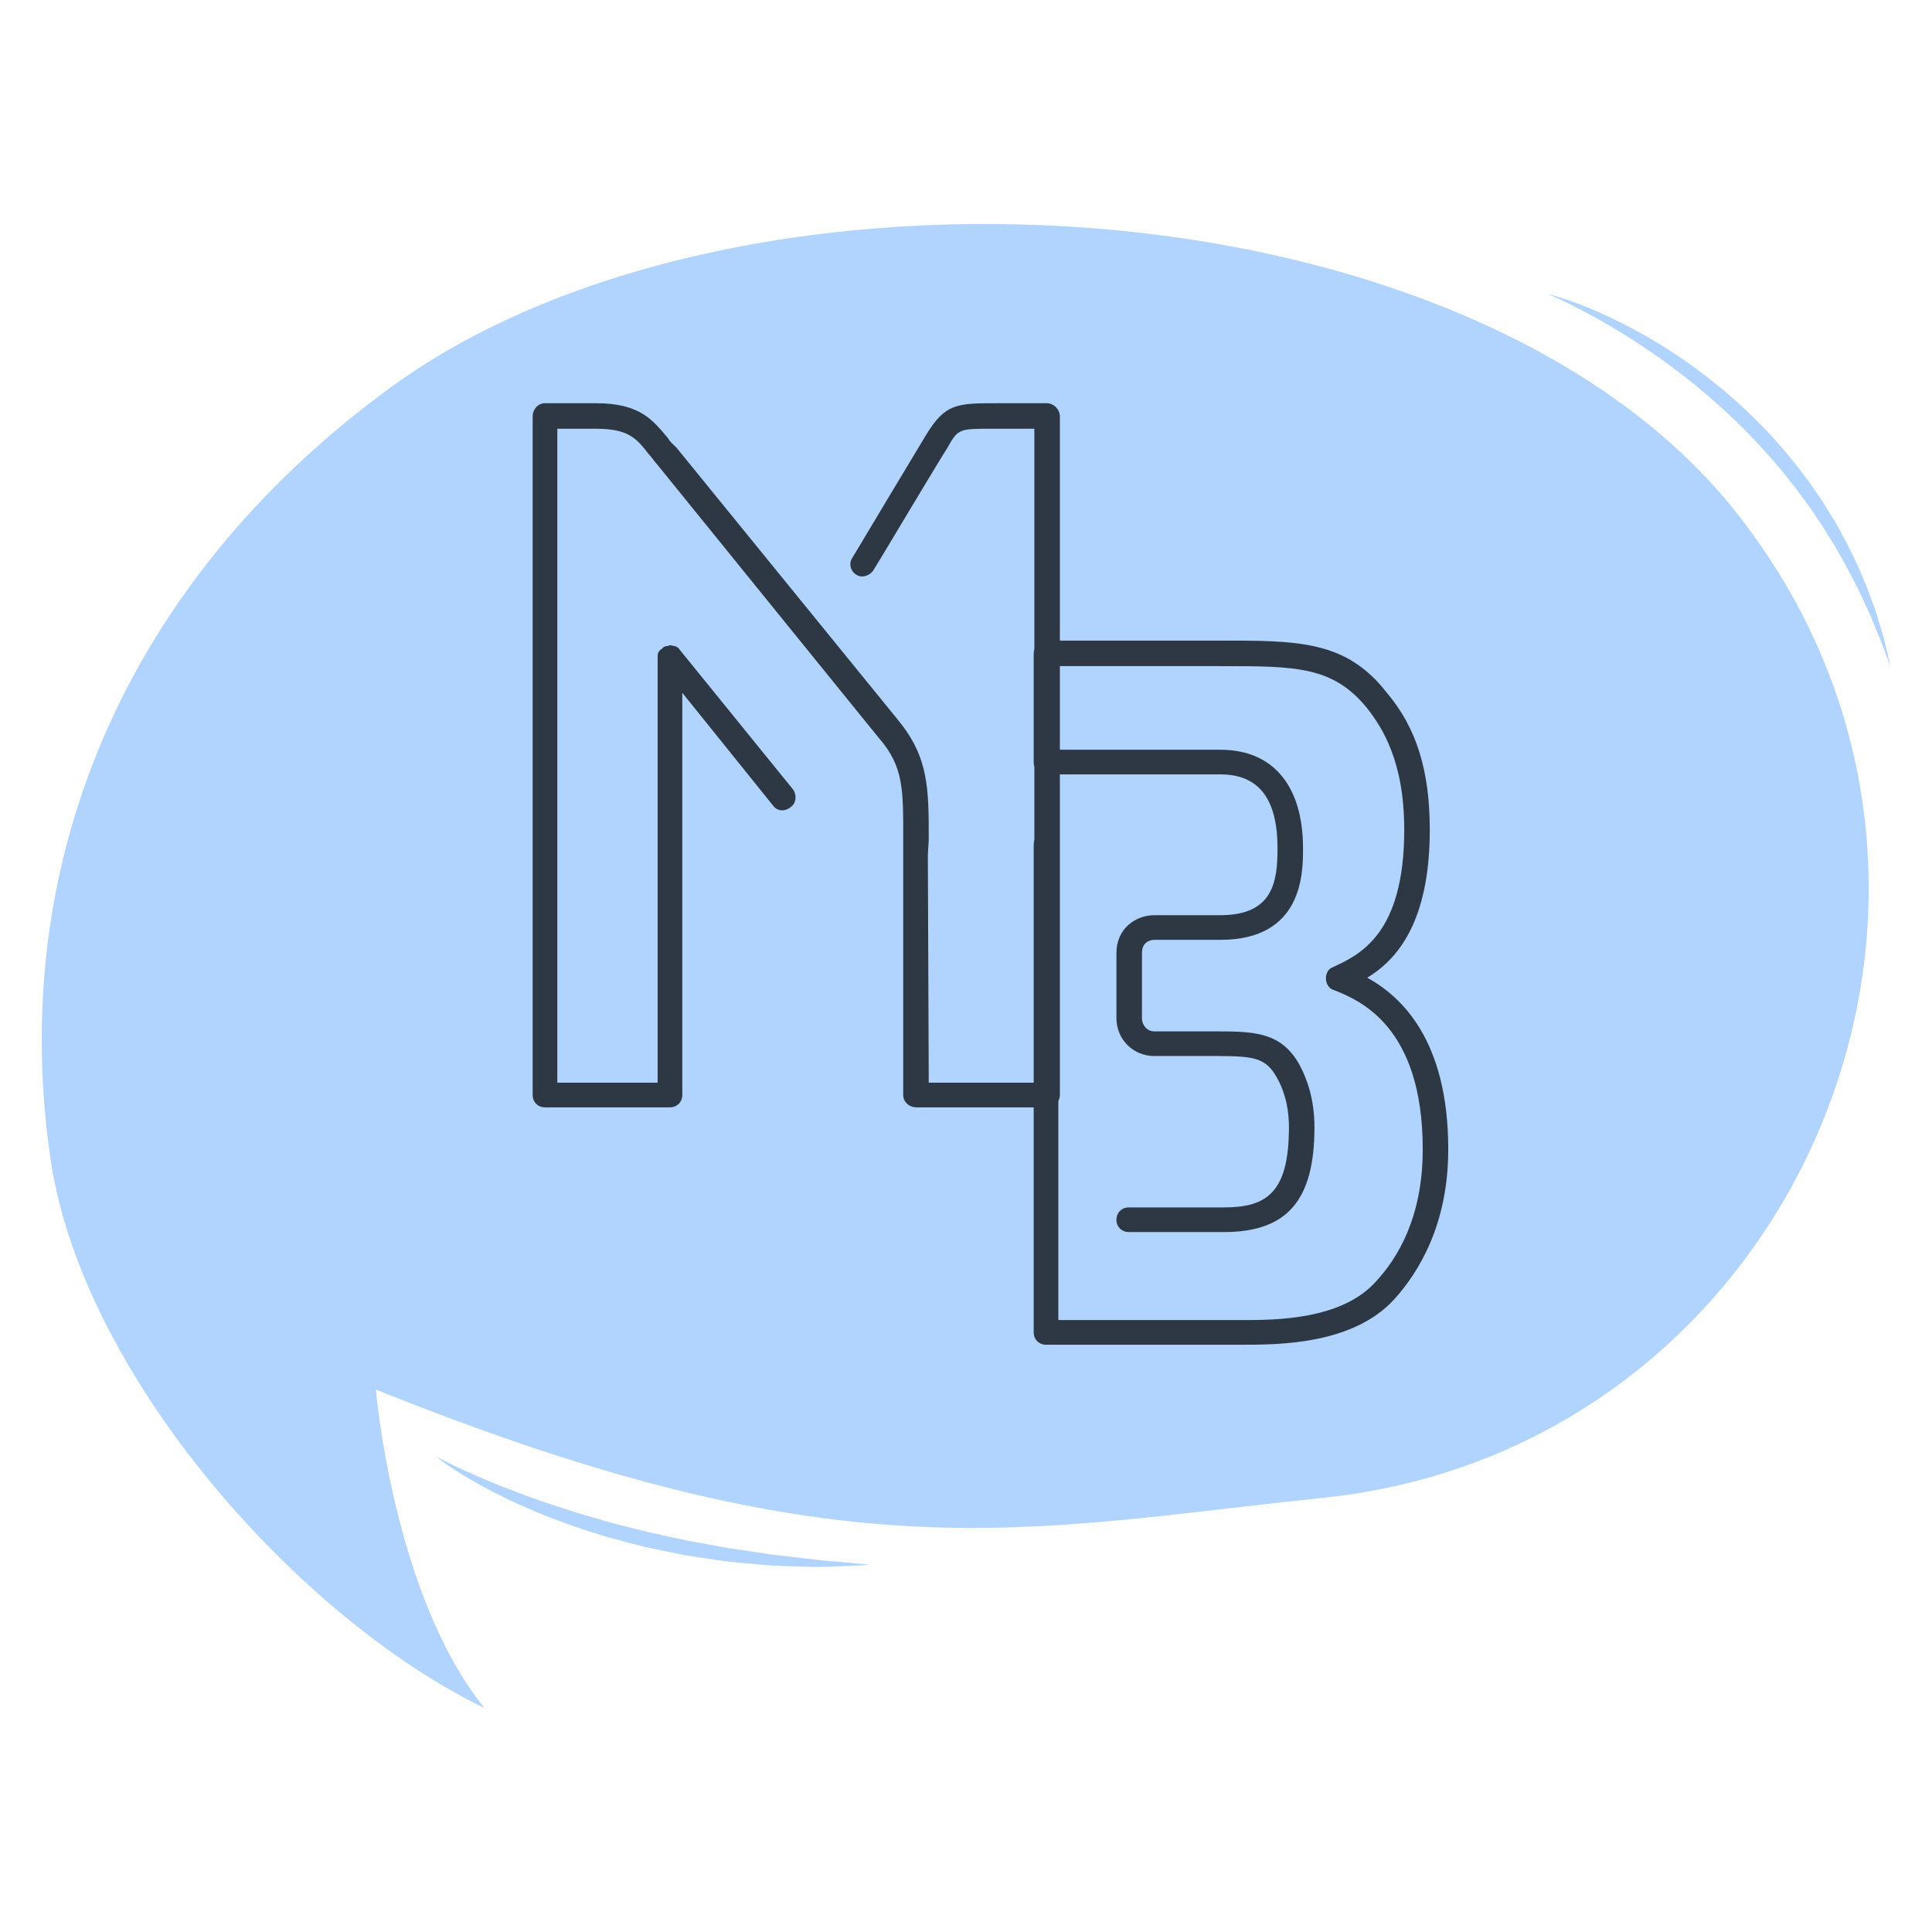
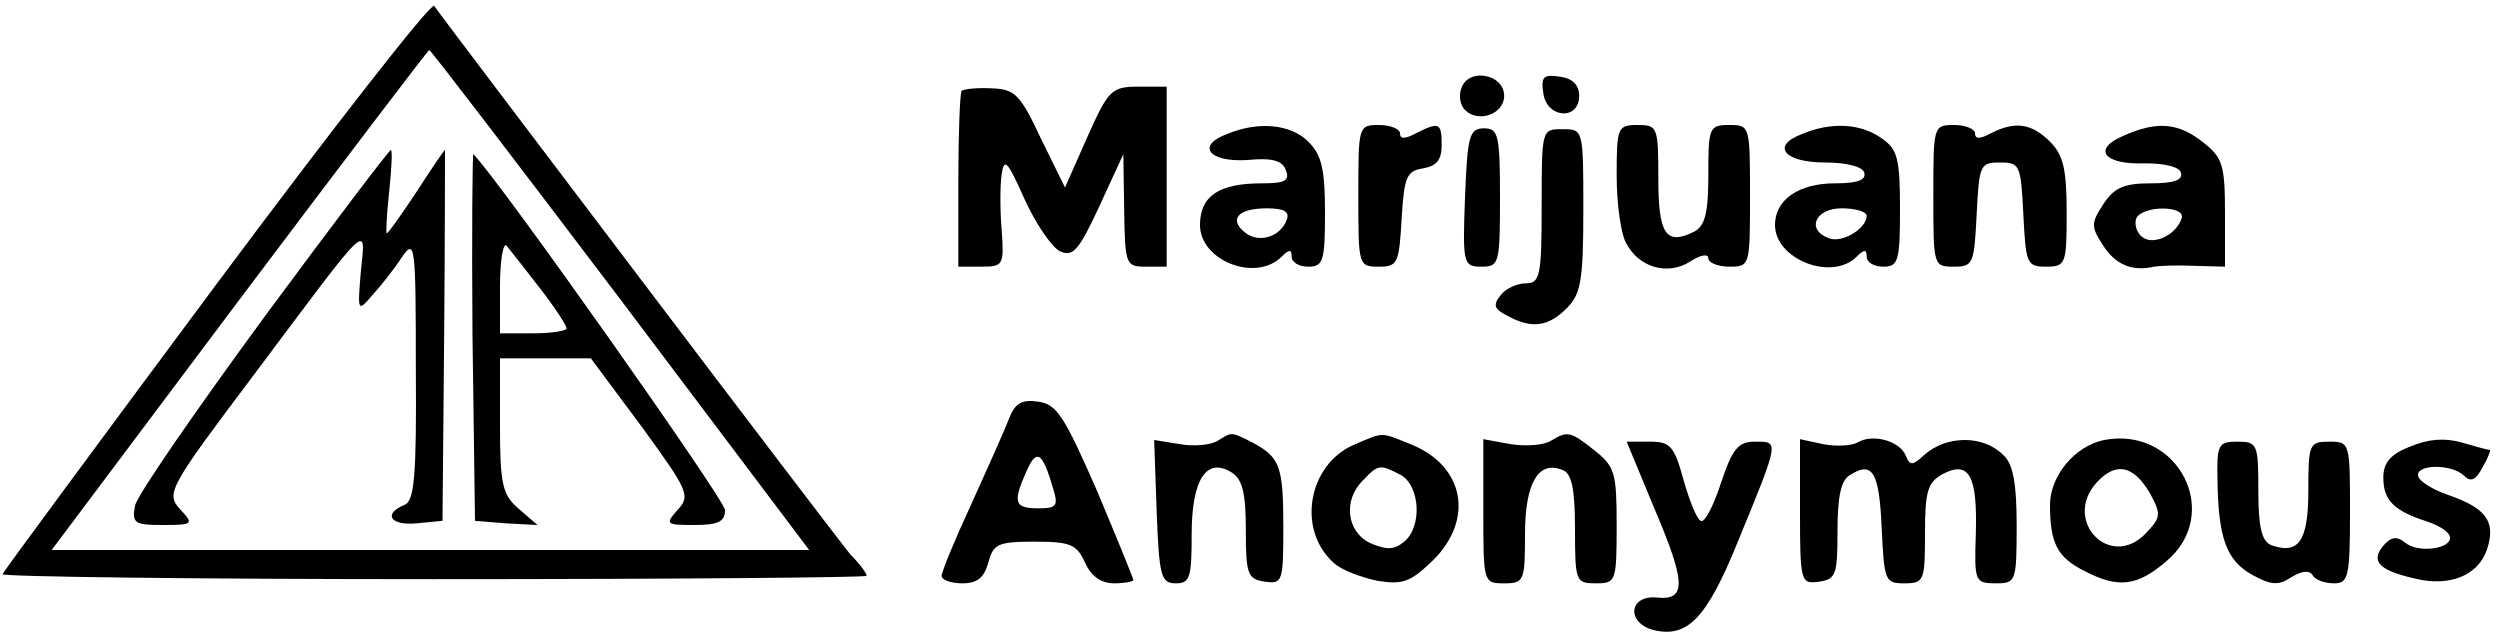
- <svg xmlns="http://www.w3.org/2000/svg" width="500" zoomAndPan="magnify" viewBox="0 0 375 375" height="500" preserveAspectRatio="xMidYMid meet" version="1.0">
-   <defs>
-     <g />
-     <clipPath id="307bbf8b29">
-       <path d="M 8 43.473 L 363 43.473 L 363 331.473 L 8 331.473 Z M 8 43.473 " clip-rule="nonzero" />
-     </clipPath>
-   </defs>
-   <rect x="-37.5" width="450" fill="none" y="-37.5" height="450" fill-opacity="1" />
-   <rect x="-37.5" width="450" fill="none" y="-37.5" height="450" fill-opacity="1" />
-   <g clip-path="url(#307bbf8b29)">
-     <path fill="#b1d4ff" d="M 94.027 331.52 C 58.109 314.184 16.004 267.113 9.812 225.012 C 1.141 165.562 25.91 112.309 74.211 76.398 C 141.086 25.617 288.469 33.051 339.25 102.402 C 393.742 175.473 347.914 280.742 257.508 290.652 C 198.062 296.844 164.211 306.441 72.961 269.711 C 72.961 269.711 76.277 309.539 94.031 331.523 " fill-opacity="1" fill-rule="nonzero" />
-   </g>
-   <path fill="#b1d4ff" d="M 84.484 282.633 C 84.484 282.633 84.781 282.801 85.359 283.098 C 85.926 283.406 86.793 283.801 87.855 284.348 C 88.949 284.848 90.266 285.484 91.801 286.141 C 93.316 286.844 95.074 287.531 96.961 288.328 C 97.914 288.719 98.918 289.074 99.953 289.473 C 100.988 289.867 102.035 290.301 103.152 290.672 C 104.262 291.062 105.398 291.461 106.559 291.867 C 107.734 292.254 108.93 292.637 110.148 293.027 C 112.566 293.871 115.129 294.508 117.699 295.289 C 118.98 295.688 120.301 295.992 121.617 296.324 C 122.941 296.656 124.262 296.988 125.586 297.32 C 128.246 297.922 130.914 298.496 133.535 299.066 C 136.188 299.5 138.781 300.027 141.301 300.484 C 143.844 300.832 146.289 301.207 148.617 301.562 C 149.777 301.762 150.914 301.867 152.016 301.992 C 153.117 302.117 154.18 302.242 155.199 302.359 C 157.242 302.574 159.109 302.871 160.781 302.973 C 162.449 303.102 163.906 303.242 165.109 303.352 C 167.504 303.574 168.887 303.734 168.887 303.734 C 168.887 303.734 167.512 303.832 165.094 303.934 C 163.891 303.988 162.422 304.055 160.734 304.098 C 159.051 304.195 157.152 304.113 155.082 304.055 C 153.016 303.973 150.754 303.992 148.387 303.758 C 146.016 303.543 143.512 303.344 140.934 303.055 C 138.367 302.672 135.699 302.316 133.012 301.867 C 130.336 301.328 127.609 300.781 124.906 300.195 C 123.559 299.84 122.223 299.488 120.887 299.133 C 119.547 298.777 118.211 298.453 116.91 298.023 C 114.293 297.227 111.738 296.414 109.309 295.488 C 108.086 295.031 106.875 294.633 105.723 294.145 C 104.562 293.656 103.441 293.176 102.34 292.711 C 101.238 292.266 100.188 291.773 99.176 291.285 C 98.172 290.789 97.18 290.348 96.266 289.867 C 94.418 288.914 92.734 288.02 91.285 287.148 C 89.812 286.328 88.594 285.5 87.566 284.848 C 85.559 283.504 84.484 282.633 84.484 282.633 " fill-opacity="1" fill-rule="nonzero" />
-   <path fill="#b1d4ff" d="M 300.348 57.027 C 300.348 57.027 300.738 57.121 301.457 57.328 C 302.18 57.539 303.238 57.844 304.559 58.32 C 307.203 59.242 310.93 60.738 315.223 62.926 C 317.359 64.039 319.672 65.266 322.012 66.734 C 323.203 67.441 324.379 68.238 325.605 69.02 C 326.809 69.832 328.027 70.684 329.238 71.586 C 330.453 72.488 331.684 73.406 332.891 74.395 C 333.488 74.887 334.117 75.359 334.707 75.875 C 335.297 76.391 335.898 76.91 336.496 77.434 C 337.699 78.473 338.832 79.605 340.012 80.691 C 341.145 81.84 342.305 82.965 343.406 84.148 C 344.477 85.355 345.594 86.52 346.605 87.777 C 347.633 89.012 348.664 90.238 349.613 91.516 C 350.094 92.148 350.574 92.777 351.051 93.402 C 351.496 94.051 351.938 94.695 352.383 95.336 C 352.824 95.98 353.262 96.621 353.699 97.254 C 354.098 97.906 354.504 98.555 354.902 99.195 C 355.301 99.836 355.699 100.477 356.094 101.105 C 356.461 101.75 356.816 102.395 357.164 103.031 C 357.867 104.305 358.551 105.555 359.145 106.809 C 359.445 107.43 359.75 108.043 360.047 108.645 C 360.348 109.246 360.637 109.84 360.871 110.445 C 361.383 111.645 361.871 112.801 362.336 113.914 C 362.781 115.035 363.164 116.121 363.539 117.156 C 363.91 118.191 364.266 119.168 364.523 120.105 C 365.078 121.984 365.609 123.602 365.914 124.969 C 366.562 127.695 366.895 129.254 366.895 129.254 C 366.895 129.254 366.312 127.762 365.352 125.152 C 365.121 124.488 364.832 123.777 364.5 123.008 C 364.184 122.234 363.836 121.398 363.465 120.504 C 363.121 119.598 362.676 118.672 362.211 117.691 C 361.746 116.711 361.301 115.664 360.785 114.598 C 359.699 112.484 358.551 110.191 357.191 107.844 C 356.559 106.648 355.82 105.469 355.066 104.266 C 354.688 103.66 354.32 103.051 353.934 102.43 C 353.535 101.828 353.129 101.219 352.715 100.609 C 352.309 99.992 351.895 99.375 351.473 98.754 C 351.031 98.148 350.586 97.543 350.137 96.934 C 349.688 96.32 349.234 95.707 348.785 95.09 C 348.312 94.484 347.84 93.879 347.359 93.27 C 346.426 92.035 345.406 90.852 344.395 89.664 C 343.398 88.449 342.297 87.332 341.246 86.16 C 340.184 85 339.066 83.895 337.98 82.766 C 336.844 81.691 335.75 80.578 334.59 79.551 C 332.293 77.473 329.992 75.473 327.664 73.648 C 325.34 71.836 323.055 70.109 320.816 68.578 C 318.586 67.031 316.418 65.656 314.402 64.402 C 312.363 63.188 310.477 62.082 308.777 61.164 C 307.078 60.25 305.586 59.465 304.332 58.859 C 303.082 58.25 302.09 57.781 301.406 57.48 C 300.727 57.176 300.348 57.027 300.348 57.027 " fill-opacity="1" fill-rule="nonzero" />
-   <path fill="none" d="M 58.512 104.094 C 58.512 104.094 58.645 103.871 58.918 103.461 C 59.188 103.051 59.582 102.445 60.121 101.703 C 60.645 100.945 61.32 100.062 62.102 99.047 C 62.906 98.059 63.781 96.906 64.832 95.73 C 65.348 95.141 65.887 94.52 66.445 93.879 C 67.012 93.242 67.629 92.621 68.246 91.965 C 69.477 90.641 70.836 89.309 72.27 87.949 C 72.969 87.258 73.734 86.609 74.484 85.926 C 75.246 85.25 76 84.555 76.805 83.895 C 77.609 83.246 78.426 82.594 79.246 81.938 C 80.059 81.277 80.879 80.613 81.738 80.004 C 83.461 78.789 85.152 77.527 86.926 76.438 C 87.797 75.871 88.668 75.324 89.531 74.797 C 90.406 74.258 91.305 73.809 92.172 73.324 C 93.035 72.852 93.887 72.371 94.727 71.934 C 95.57 71.496 96.441 71.145 97.262 70.762 C 98.918 70.02 100.453 69.273 101.969 68.797 C 103.461 68.254 104.828 67.793 106.039 67.387 C 107.273 67.039 108.375 66.805 109.262 66.582 C 111.051 66.16 112.078 65.953 112.078 65.953 C 112.078 65.953 111.117 66.406 109.445 67.141 C 108.621 67.5 107.605 67.941 106.445 68.445 C 105.316 69.023 104.047 69.672 102.656 70.344 C 101.246 70.984 99.82 71.891 98.266 72.727 C 97.492 73.168 96.688 73.574 95.895 74.07 C 95.121 74.578 94.301 75.062 93.48 75.57 C 92.668 76.086 91.809 76.562 90.996 77.129 C 90.176 77.699 89.348 78.262 88.5 78.82 C 86.793 79.906 85.168 81.172 83.496 82.379 C 82.645 82.961 81.836 83.594 81.027 84.227 C 80.219 84.855 79.41 85.48 78.605 86.105 C 77.055 87.41 75.465 88.621 73.996 89.887 C 72.547 91.168 71.082 92.344 69.773 93.547 C 68.441 94.723 67.191 95.852 66.047 96.906 C 64.895 97.953 63.871 98.945 62.934 99.805 C 62.035 100.695 61.207 101.438 60.562 102.082 C 59.258 103.367 58.512 104.094 58.512 104.094 " fill-opacity="1" fill-rule="nonzero" />
-   <g fill="#2e3844" fill-opacity="1">
-     <g transform="translate(200.6397, 261.0095)">
-       <g>
-         <path d="M 40.488 0 C 47.492 0 62.016 0 70.043 -8.883 C 74.656 -14.008 80.465 -23.234 80.465 -37.926 C 80.465 -59.281 71.238 -67.652 64.746 -71.238 C 70.387 -74.656 76.879 -81.832 76.879 -99.941 C 76.879 -111.387 74.316 -119.758 68.508 -126.59 C 60.648 -136.672 51.422 -136.672 36.219 -136.672 L 2.391 -136.672 C 1.023 -136.672 0 -135.477 0 -134.109 L 0 -113.094 C 0 -111.73 1.023 -110.703 2.391 -110.703 L 36.219 -110.703 C 43.734 -110.703 47.324 -105.922 47.324 -96.352 C 47.324 -89.859 46.469 -83.371 36.219 -83.371 L 23.406 -83.371 C 19.816 -83.371 16.059 -80.809 16.059 -76.023 L 16.059 -63.383 C 16.059 -59.281 19.305 -56.035 23.406 -56.035 L 35.875 -56.035 C 43.051 -56.035 45.102 -55.523 47.152 -51.934 C 48.348 -49.887 49.543 -46.641 49.543 -42.195 C 49.543 -29.383 45.102 -26.652 36.902 -26.652 L 18.449 -26.652 C 17.082 -26.652 16.059 -25.625 16.059 -24.258 C 16.059 -22.891 17.082 -21.867 18.449 -21.867 L 36.902 -21.867 C 49.203 -21.867 54.496 -28.016 54.496 -42.195 C 54.496 -47.836 52.961 -51.766 51.594 -54.328 C 48.176 -60.477 43.223 -60.82 35.875 -60.82 L 23.406 -60.82 C 22.039 -60.82 21.012 -62.016 21.012 -63.383 L 21.012 -76.023 C 21.012 -78.242 22.723 -78.586 23.406 -78.586 L 36.219 -78.586 C 52.277 -78.586 52.277 -91.57 52.277 -96.352 C 52.277 -108.484 46.469 -115.488 36.219 -115.488 L 4.785 -115.488 L 4.785 -131.715 L 36.219 -131.715 C 50.91 -131.715 58.086 -131.715 64.746 -123.516 C 67.652 -119.758 71.922 -113.266 71.922 -99.941 C 71.922 -79.609 63.211 -75.68 58.086 -73.289 C 57.059 -72.949 56.719 -71.922 56.719 -71.07 C 56.719 -70.043 57.402 -69.02 58.258 -68.848 C 62.867 -66.969 75.512 -62.184 75.512 -37.926 C 75.512 -24.602 70.555 -16.742 66.457 -12.301 C 59.793 -4.785 46.809 -4.785 40.488 -4.785 L 4.785 -4.785 L 4.785 -97.035 C 4.785 -98.402 3.758 -99.598 2.391 -99.598 C 1.023 -99.598 0 -98.402 0 -97.035 L 0 -2.391 C 0 -1.023 1.023 0 2.391 0 Z M 40.488 0 " />
-       </g>
-     </g>
-   </g>
-   <g fill="#2e3844" fill-opacity="1">
-     <g transform="translate(103.389, 214.9359)">
-       <g>
-         <path d="M 99.77 -136.672 L 90.375 -136.672 C 82.344 -136.672 80.125 -136.672 76.363 -130.52 C 74.484 -127.445 62.527 -107.457 62.016 -106.602 C 61.332 -105.578 61.672 -104.039 62.867 -103.359 C 63.895 -102.676 65.43 -103.188 66.113 -104.211 C 66.285 -104.383 78.586 -125.055 80.465 -127.957 C 82.688 -131.887 82.688 -131.715 90.203 -131.715 L 97.379 -131.715 L 97.379 -4.785 L 76.879 -4.785 C 76.879 -4.785 76.707 -49.031 76.707 -49.031 C 76.707 -49.031 76.879 -51.934 76.879 -51.934 C 76.879 -61.844 76.879 -67.824 71.07 -75 L 27.848 -128.129 C 27.336 -128.641 26.652 -129.152 26.309 -129.836 C 23.406 -133.254 21.012 -136.672 12.301 -136.672 L 2.391 -136.672 C 1.023 -136.672 0 -135.477 0 -134.109 L 0 -2.391 C 0 -1.023 1.023 0 2.391 0 L 26.652 0 C 28.016 0 29.043 -1.023 29.043 -2.391 L 29.043 -80.465 L 46.641 -58.598 C 47.492 -57.402 49.031 -57.402 50.055 -58.258 C 51.25 -59.109 51.25 -60.648 50.566 -61.672 L 28.531 -88.836 C 28.359 -89.18 28.016 -89.348 27.676 -89.52 C 27.336 -89.52 26.992 -89.691 26.652 -89.691 C 26.652 -89.691 26.137 -89.52 25.969 -89.52 C 25.797 -89.52 25.285 -89.348 25.113 -89.008 C 24.773 -88.836 24.602 -88.664 24.43 -88.324 C 24.258 -88.152 24.258 -87.641 24.258 -87.469 L 24.258 -4.785 L 4.785 -4.785 L 4.785 -131.715 L 12.301 -131.715 C 18.621 -131.715 20.16 -129.836 22.551 -126.762 C 23.234 -126.078 23.574 -125.395 24.09 -124.883 L 67.141 -71.754 C 72.094 -66.113 71.922 -61.5 71.922 -51.934 L 71.922 -2.391 C 71.922 -1.023 73.117 0 74.484 0 L 99.77 0 C 101.137 0 102.332 -1.023 102.332 -2.391 L 102.332 -134.109 C 102.332 -135.477 101.137 -136.672 99.77 -136.672 Z M 99.77 -136.672 " />
-       </g>
-     </g>
+ <svg xmlns="http://www.w3.org/2000/svg" version="1.0" width="300pt" height="77pt" viewBox="0 0 300 77" preserveAspectRatio="xMidYMid meet">
+   <g transform="translate(0,77) scale(0.1,-0.1)" fill="#000000" stroke="none">
+     <path d="M259 428 c-139 -187 -255 -344 -256 -347 -2 -3 231 -6 517 -6 286 0 520 2 520 4 0 3 -8 14 -19 25 -10 12 -125 163 -256 336 -131 173 -241 318 -244 323 -4 4 -122 -147 -262 -335z m486 -18 l226 -300 -455 0 -454 0 225 300 c124 165 227 300 228 300 2 0 105 -135 230 -300z" />
+     <path d="M316 388 c-82 -112 -152 -213 -154 -225 -4 -21 0 -23 33 -23 37 0 38 1 21 19 -17 19 -14 25 90 163 140 187 133 181 127 122 -4 -48 -4 -49 14 -28 10 11 26 31 35 45 16 23 17 18 17 -134 1 -131 -2 -159 -14 -163 -26 -11 -16 -25 15 -22 l31 3 2 223 c1 122 1 222 1 222 -1 0 -16 -22 -34 -50 -18 -27 -34 -50 -36 -50 -1 0 0 23 3 50 3 28 4 50 2 50 -2 0 -71 -91 -153 -202z" />
+     <path d="M567 367 l3 -222 37 -3 38 -2 -22 19 c-20 17 -23 29 -23 100 l0 81 55 0 54 0 61 -82 c56 -77 59 -83 43 -100 -15 -17 -14 -18 20 -18 29 0 37 4 37 18 0 12 -271 396 -302 427 -1 2 -2 -96 -1 -218z m81 57 c18 -23 32 -45 32 -48 0 -3 -18 -6 -40 -6 l-40 0 0 57 c0 31 4 53 8 48 5 -6 23 -29 40 -51z" />
+     <path d="M1754 665 c-4 -9 -2 -21 4 -27 16 -16 47 -5 47 17 0 26 -42 34 -51 10z" />
+     <path d="M1852 658 c4 -30 43 -33 43 -3 0 13 -8 21 -23 23 -20 3 -23 0 -20 -20z" />
+     <path d="M1154 661 c-2 -2 -4 -51 -4 -108 l0 -103 28 0 c26 0 27 2 24 44 -2 23 -2 54 0 67 3 20 7 16 27 -29 13 -29 32 -57 42 -63 16 -8 23 -1 48 53 l29 63 1 -67 c1 -66 2 -68 26 -68 l25 0 0 108 0 108 -34 0 c-32 0 -36 -4 -61 -60 l-27 -61 -29 59 c-25 53 -31 59 -59 60 -18 1 -34 -1 -36 -3z" />
+     <path d="M1472 609 c-37 -14 -21 -34 25 -31 30 3 42 -1 46 -12 5 -13 -1 -16 -29 -16 -51 0 -74 -15 -74 -50 0 -43 67 -69 98 -38 9 9 12 9 12 0 0 -7 9 -12 20 -12 18 0 20 7 20 65 0 52 -4 69 -20 85 -21 21 -60 25 -98 9z m72 -103 c-8 -21 -34 -28 -50 -15 -20 16 -8 29 26 29 21 0 28 -4 24 -14z" />
+     <path d="M1630 535 c0 -84 0 -85 25 -85 22 0 24 4 27 58 3 50 6 57 26 60 16 3 22 10 22 28 0 27 -3 28 -31 14 -13 -7 -19 -7 -19 0 0 5 -11 10 -25 10 -25 0 -25 -1 -25 -85z" />
+     <path d="M1758 533 c-3 -80 -2 -83 20 -83 21 0 22 4 22 83 0 75 -2 83 -19 83 -18 0 -20 -9 -23 -83z" />
+     <path d="M1850 523 c0 -84 -2 -93 -19 -93 -10 0 -24 -6 -30 -14 -10 -12 -8 -17 8 -25 29 -16 49 -13 71 9 17 17 20 33 20 118 0 97 0 97 -25 97 -25 0 -25 0 -25 -92z" />
+     <path d="M1940 559 c0 -33 5 -69 11 -80 15 -30 50 -40 77 -23 12 8 22 10 22 4 0 -5 11 -10 25 -10 25 0 25 1 25 85 0 84 0 85 -25 85 -24 0 -25 -3 -25 -60 0 -46 -4 -61 -17 -68 -34 -17 -43 -3 -43 64 0 62 -1 64 -25 64 -24 0 -25 -3 -25 -61z" />
+     <path d="M2162 609 c-37 -14 -21 -34 28 -34 26 0 45 -5 47 -12 3 -9 -8 -13 -35 -13 -44 0 -72 -20 -72 -50 0 -41 68 -68 98 -38 9 9 12 9 12 0 0 -7 9 -12 20 -12 18 0 20 7 20 69 0 61 -3 72 -22 85 -25 18 -61 20 -96 5z m78 -98 c0 -15 -29 -33 -45 -27 -28 10 -17 36 15 36 17 0 30 -4 30 -9z" />
+     <path d="M2320 535 c0 -84 0 -85 25 -85 23 0 24 4 27 63 3 59 4 62 28 62 24 0 25 -3 28 -62 3 -59 4 -63 27 -63 24 0 25 3 25 65 0 52 -4 69 -20 85 -22 22 -42 25 -71 10 -13 -7 -19 -7 -19 0 0 5 -11 10 -25 10 -25 0 -25 -1 -25 -85z" />
+     <path d="M2548 607 c-38 -16 -23 -35 26 -33 23 0 41 -4 43 -11 3 -9 -8 -13 -36 -13 -32 0 -44 -5 -57 -25 -15 -23 -15 -27 0 -50 15 -23 35 -31 61 -25 6 1 27 2 48 1 l37 -1 0 64 c0 58 -3 67 -26 85 -30 24 -56 26 -96 8z m70 -99 c-7 -21 -36 -34 -49 -21 -6 6 -8 16 -5 22 10 15 59 14 54 -1z" />
+     <path d="M1211 268 c-5 -13 -25 -58 -45 -102 -20 -43 -36 -82 -36 -87 0 -5 11 -9 25 -9 18 0 26 7 31 25 6 22 11 25 55 25 43 0 51 -3 61 -25 7 -16 19 -25 35 -25 12 0 23 2 23 4 0 2 -20 51 -44 108 -39 89 -48 103 -70 106 -20 3 -28 -2 -35 -20z m53 -85 c6 -20 4 -23 -18 -23 -29 0 -31 7 -14 45 12 27 19 23 32 -22z" />
+     <path d="M1461 241 c-8 -5 -28 -7 -45 -4 l-31 5 3 -86 c3 -77 5 -86 23 -86 17 0 19 7 19 59 0 66 18 93 48 74 13 -8 17 -25 17 -69 0 -53 2 -59 23 -62 21 -3 22 0 22 65 0 74 -4 84 -37 102 -26 13 -24 13 -42 2z" />
+     <path d="M1624 236 c-54 -24 -68 -101 -24 -141 9 -9 34 -18 53 -22 31 -5 40 -1 67 25 49 49 37 112 -25 138 -40 16 -33 16 -71 0z m57 -36 c23 -13 26 -62 4 -80 -12 -10 -21 -10 -40 -2 -29 13 -34 52 -9 76 18 19 20 19 45 6z" />
+     <path d="M1861 241 c-8 -5 -29 -7 -48 -4 l-33 6 0 -87 c0 -85 0 -86 25 -86 24 0 25 3 25 59 0 61 16 89 45 77 11 -4 15 -22 15 -71 0 -63 1 -65 25 -65 24 0 25 2 25 69 0 63 -2 71 -26 90 -30 24 -33 24 -53 12z" />
+     <path d="M2229 239 c-7 -4 -26 -5 -41 -2 l-28 6 0 -87 c0 -85 1 -87 23 -84 20 3 22 8 22 61 0 40 4 61 15 67 27 17 35 4 38 -63 3 -64 4 -67 27 -67 24 0 25 3 25 60 0 50 3 61 21 71 32 17 42 -2 40 -71 -2 -58 -1 -60 24 -60 24 0 25 2 25 69 0 50 -4 74 -16 85 -24 24 -68 24 -95 0 -14 -13 -17 -13 -22 -1 -7 18 -40 27 -58 16z" />
+     <path d="M2525 242 c-35 -7 -65 -43 -65 -78 0 -46 9 -63 41 -79 40 -21 63 -19 98 11 69 57 15 163 -74 146z m55 -64 c14 -26 13 -29 -6 -49 -43 -43 -99 17 -58 62 23 25 44 21 64 -13z" />
+     <path d="M2892 234 c-24 -9 -32 -20 -32 -37 0 -28 13 -40 53 -53 15 -5 27 -13 27 -19 1 -14 -39 -19 -54 -6 -10 8 -17 7 -27 -5 -15 -19 -2 -30 47 -40 40 -7 72 9 80 42 8 30 -5 45 -48 60 -18 6 -34 16 -36 22 -5 15 40 16 55 1 8 -8 14 -5 22 10 7 12 10 21 9 21 -2 0 -17 4 -34 9 -21 6 -41 4 -62 -5z" />
+     <path d="M1986 158 c37 -87 38 -109 2 -105 -33 3 -37 -30 -4 -39 41 -10 64 14 101 105 51 124 50 121 21 121 -20 0 -27 -8 -41 -50 -9 -28 -20 -48 -24 -45 -5 2 -14 25 -21 50 -11 40 -16 45 -40 45 l-28 0 34 -82z" />
+     <path d="M2661 193 c1 -69 11 -96 42 -113 22 -12 31 -13 46 -3 13 8 22 9 26 3 3 -6 15 -10 26 -10 17 0 19 8 19 85 0 84 0 85 -25 85 -24 0 -25 -3 -25 -59 0 -61 -12 -77 -45 -65 -11 5 -15 22 -15 65 0 56 -1 59 -25 59 -23 0 -25 -3 -24 -47z" />
  </g>
</svg>
